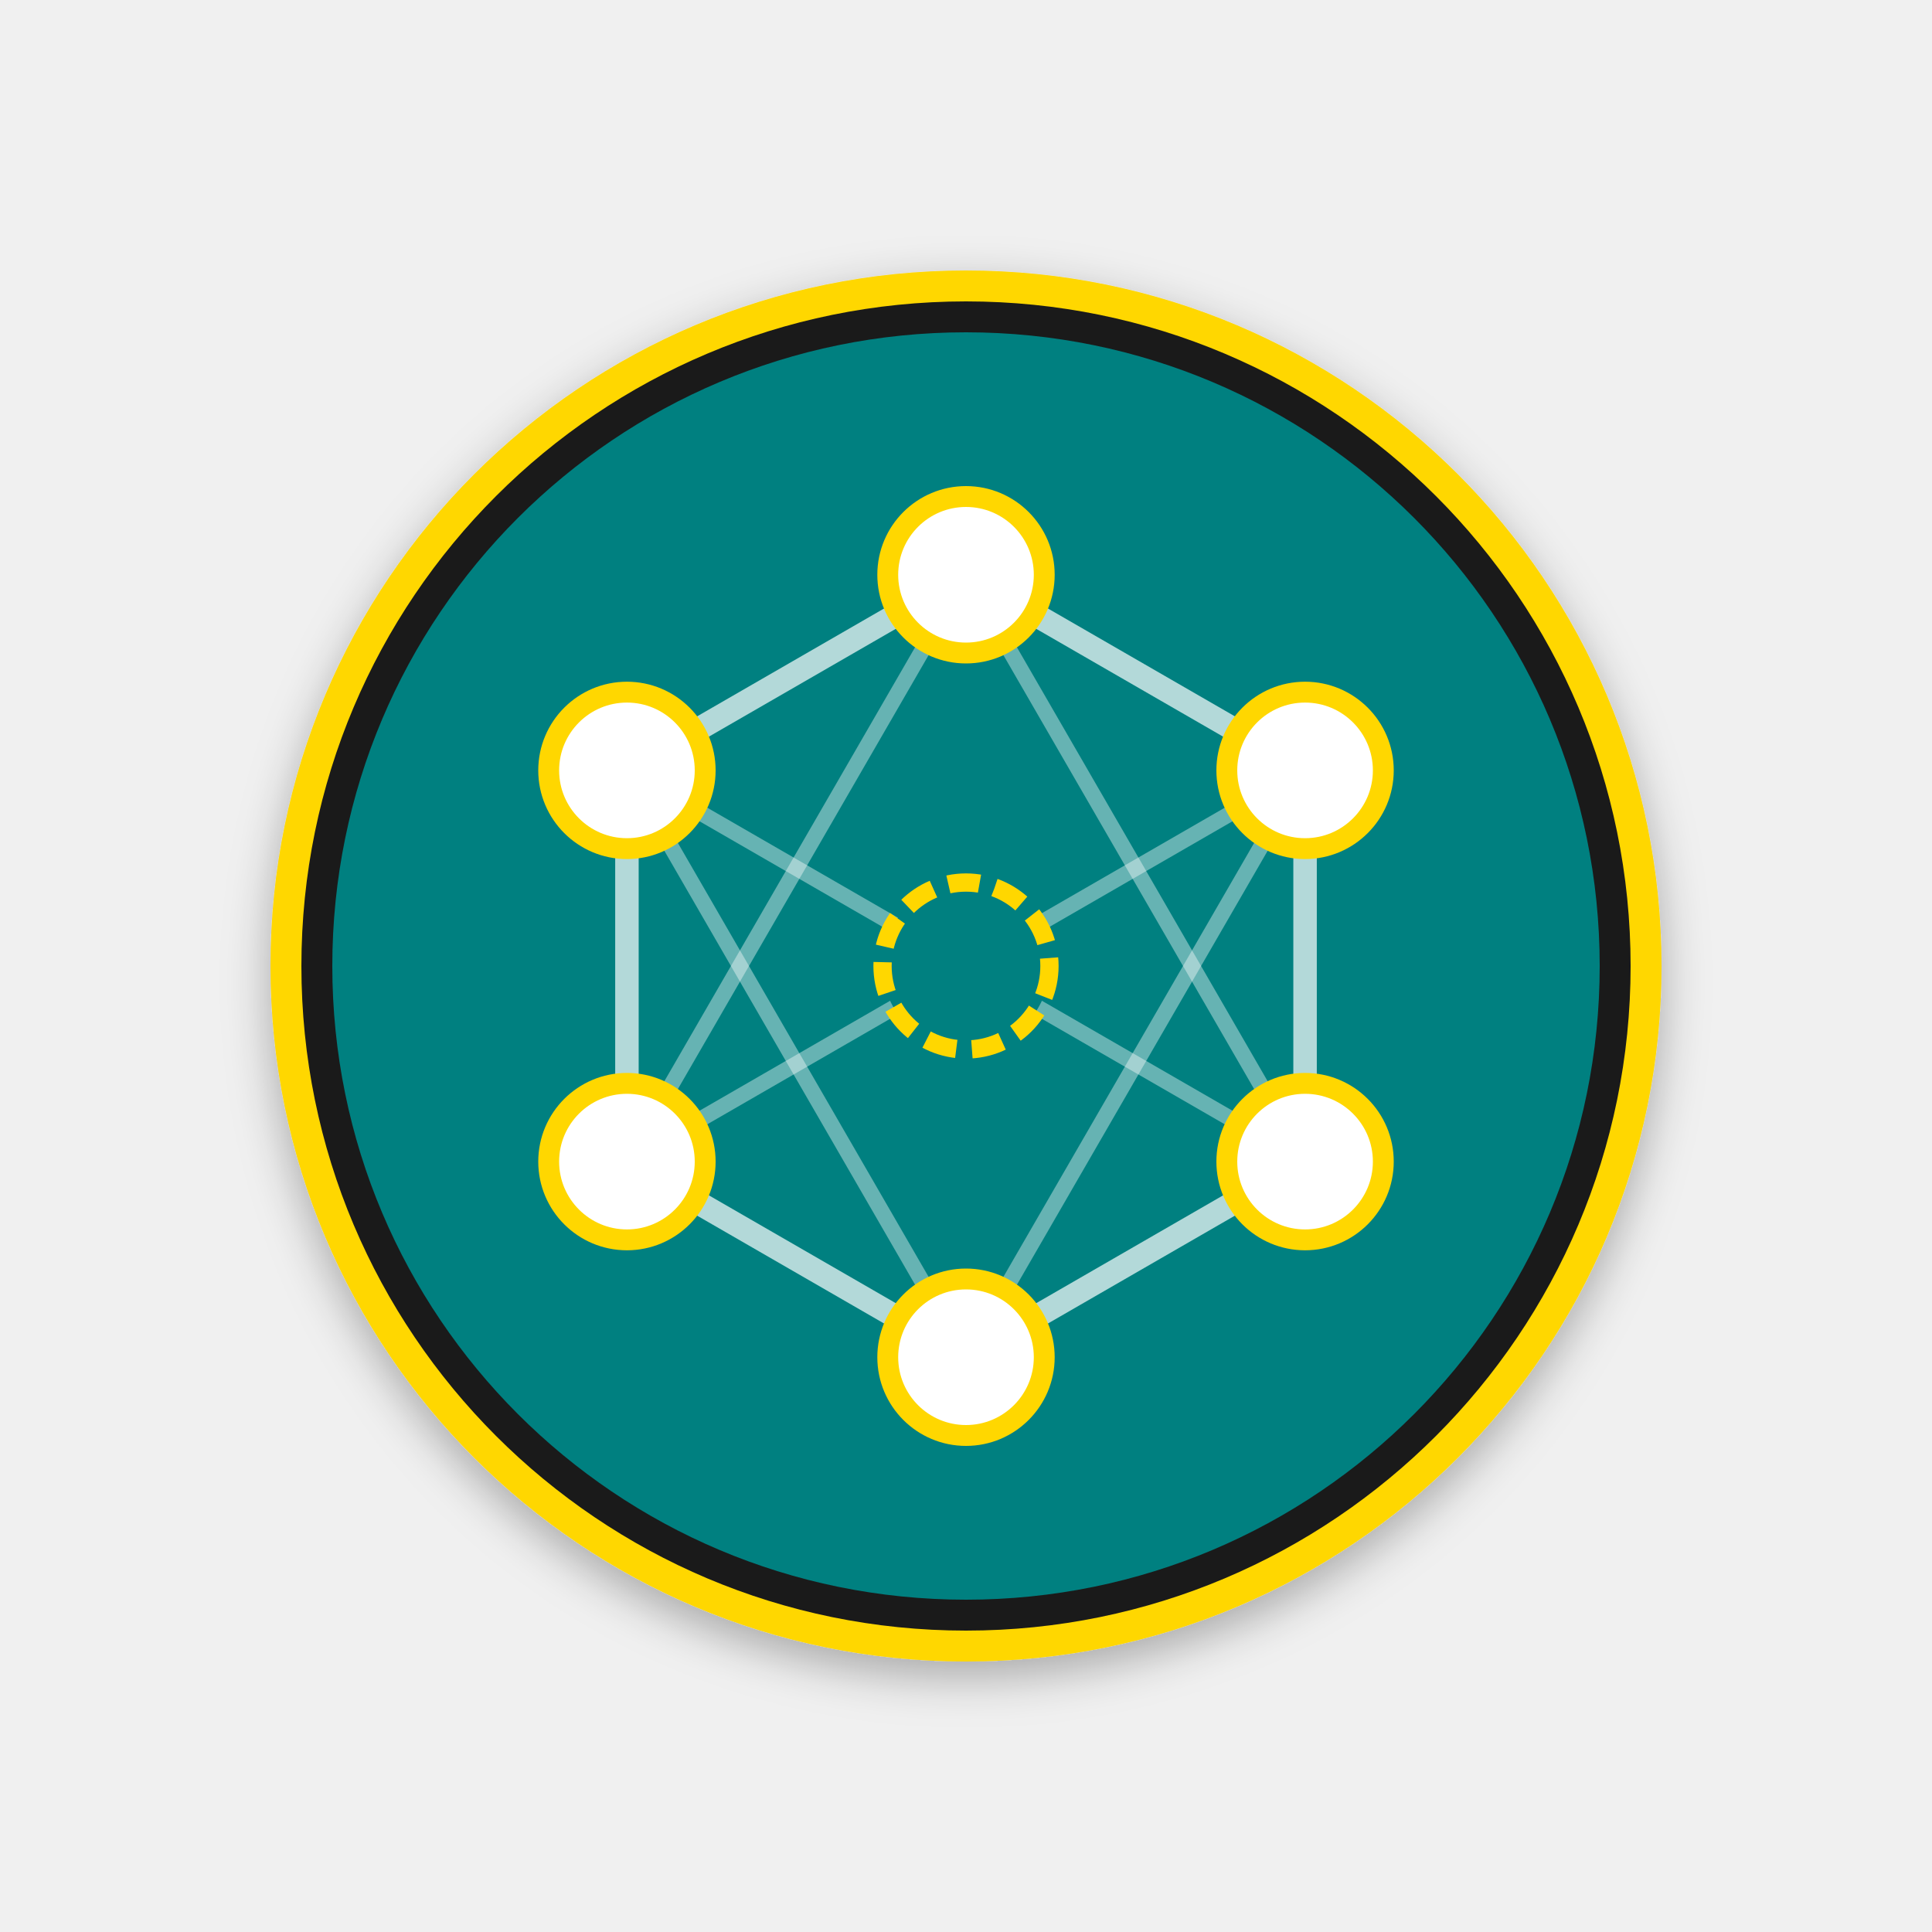
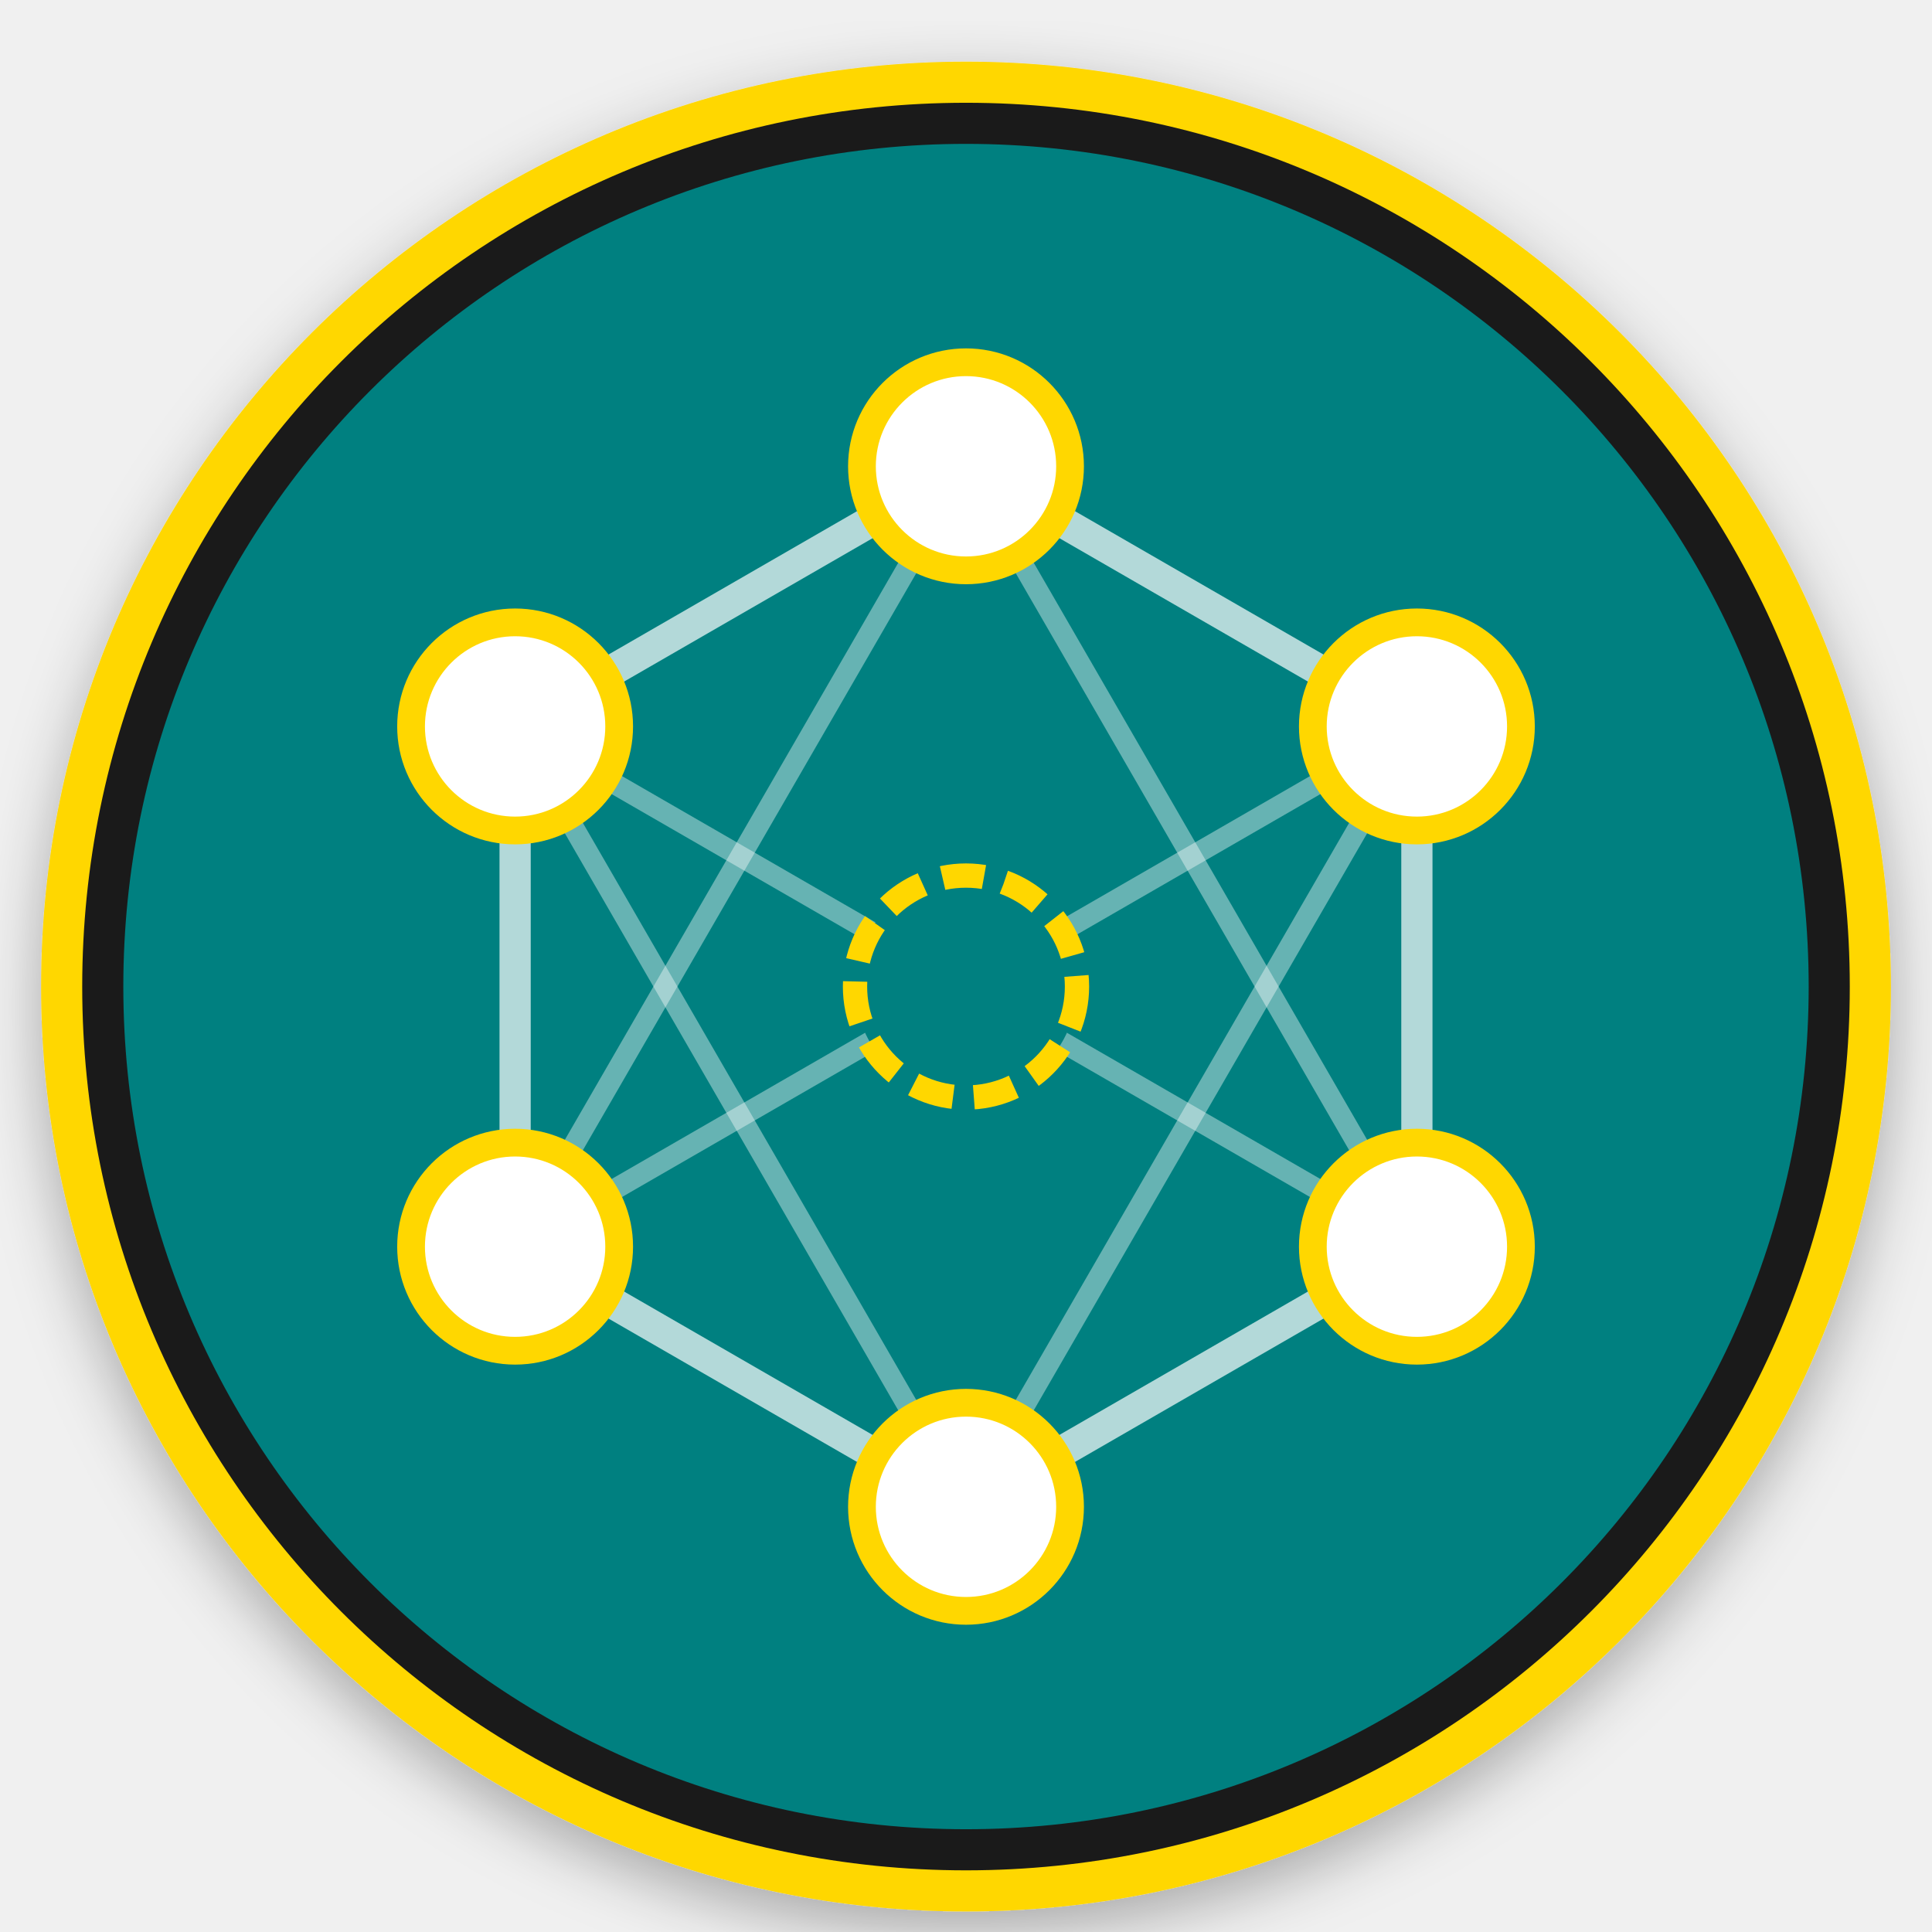
- <svg xmlns="http://www.w3.org/2000/svg" viewBox="0 0 500 500" width="100%" height="100%">
+ <svg xmlns="http://www.w3.org/2000/svg" viewBox="62 58 376 376" width="100%" height="100%">
  <defs>
    <filter id="shadow" x="-20%" y="-20%" width="140%" height="140%">
      <feDropShadow dx="0" dy="4" stdDeviation="6" flood-color="#000" flood-opacity="0.3" />
    </filter>
  </defs>
  <g transform="translate(250, 250)">
    <circle cx="0" cy="0" r="180" fill="#ffd700" filter="url(#shadow)" />
    <circle cx="0" cy="0" r="172" fill="#1a1a1a" />
    <circle cx="0" cy="0" r="164" fill="#008080" />
    <g transform="translate(0, 0) scale(1.35)">
      <polygon points="0,-75 65,-37.5 65,37.5 0,75 -65,37.5 -65,-37.5" fill="none" stroke="#ffffff" stroke-width="4.5" opacity="0.7" />
      <line x1="-65" y1="-37.5" x2="65" y2="37.5" stroke="#ffffff" stroke-width="3" opacity="0.4" />
      <line x1="65" y1="-37.5" x2="-65" y2="37.5" stroke="#ffffff" stroke-width="3" opacity="0.4" />
      <line x1="0" y1="-75" x2="65" y2="37.5" stroke="#ffffff" stroke-width="3" opacity="0.4" />
      <line x1="0" y1="-75" x2="-65" y2="37.5" stroke="#ffffff" stroke-width="3" opacity="0.4" />
      <line x1="0" y1="75" x2="65" y2="-37.5" stroke="#ffffff" stroke-width="3" opacity="0.4" />
      <line x1="0" y1="75" x2="-65" y2="-37.5" stroke="#ffffff" stroke-width="3" opacity="0.4" />
      <circle cx="0" cy="-75" r="15" fill="#ffffff" stroke="#ffd700" stroke-width="4" />
      <circle cx="65" cy="-37.5" r="15" fill="#ffffff" stroke="#ffd700" stroke-width="4" />
      <circle cx="65" cy="37.5" r="15" fill="#ffffff" stroke="#ffd700" stroke-width="4" />
      <circle cx="0" cy="75" r="15" fill="#ffffff" stroke="#ffd700" stroke-width="4" />
      <circle cx="-65" cy="37.5" r="15" fill="#ffffff" stroke="#ffd700" stroke-width="4" />
      <circle cx="-65" cy="-37.5" r="15" fill="#ffffff" stroke="#ffd700" stroke-width="4" />
      <circle cx="0" cy="0" r="16" fill="#008080" stroke="#ffd700" stroke-width="3.5" stroke-dasharray="6 3" />
    </g>
  </g>
</svg>
